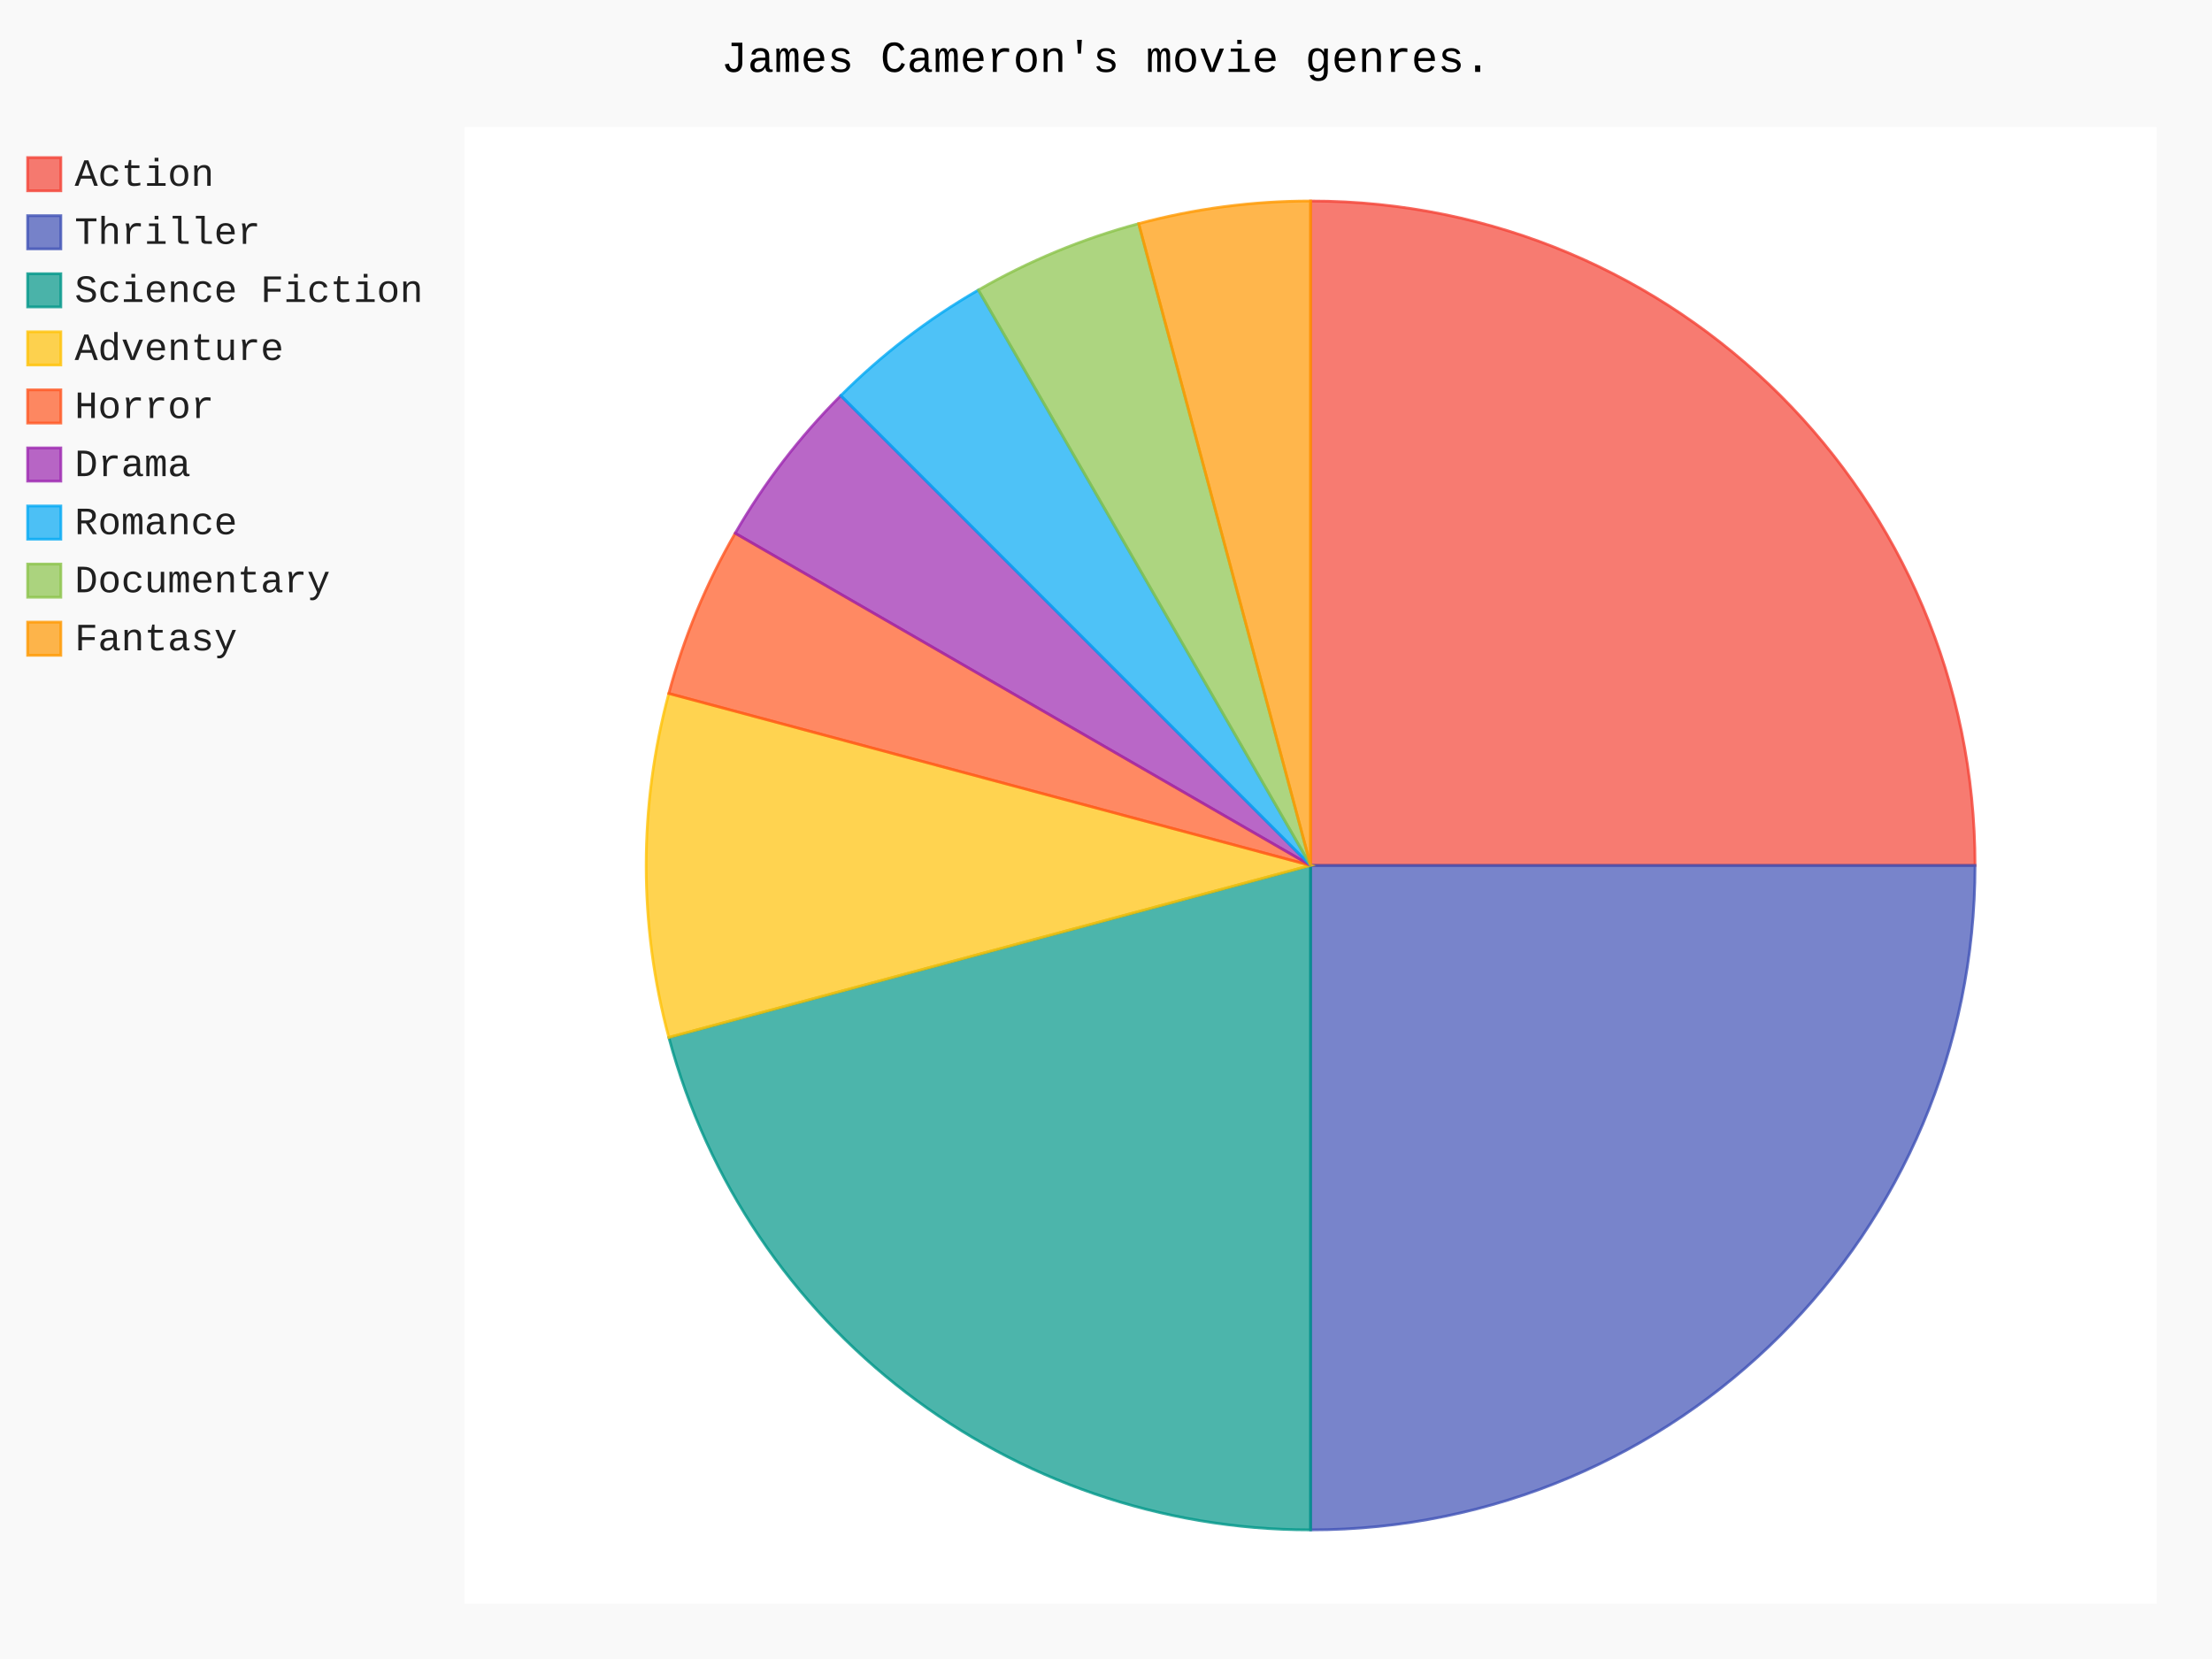
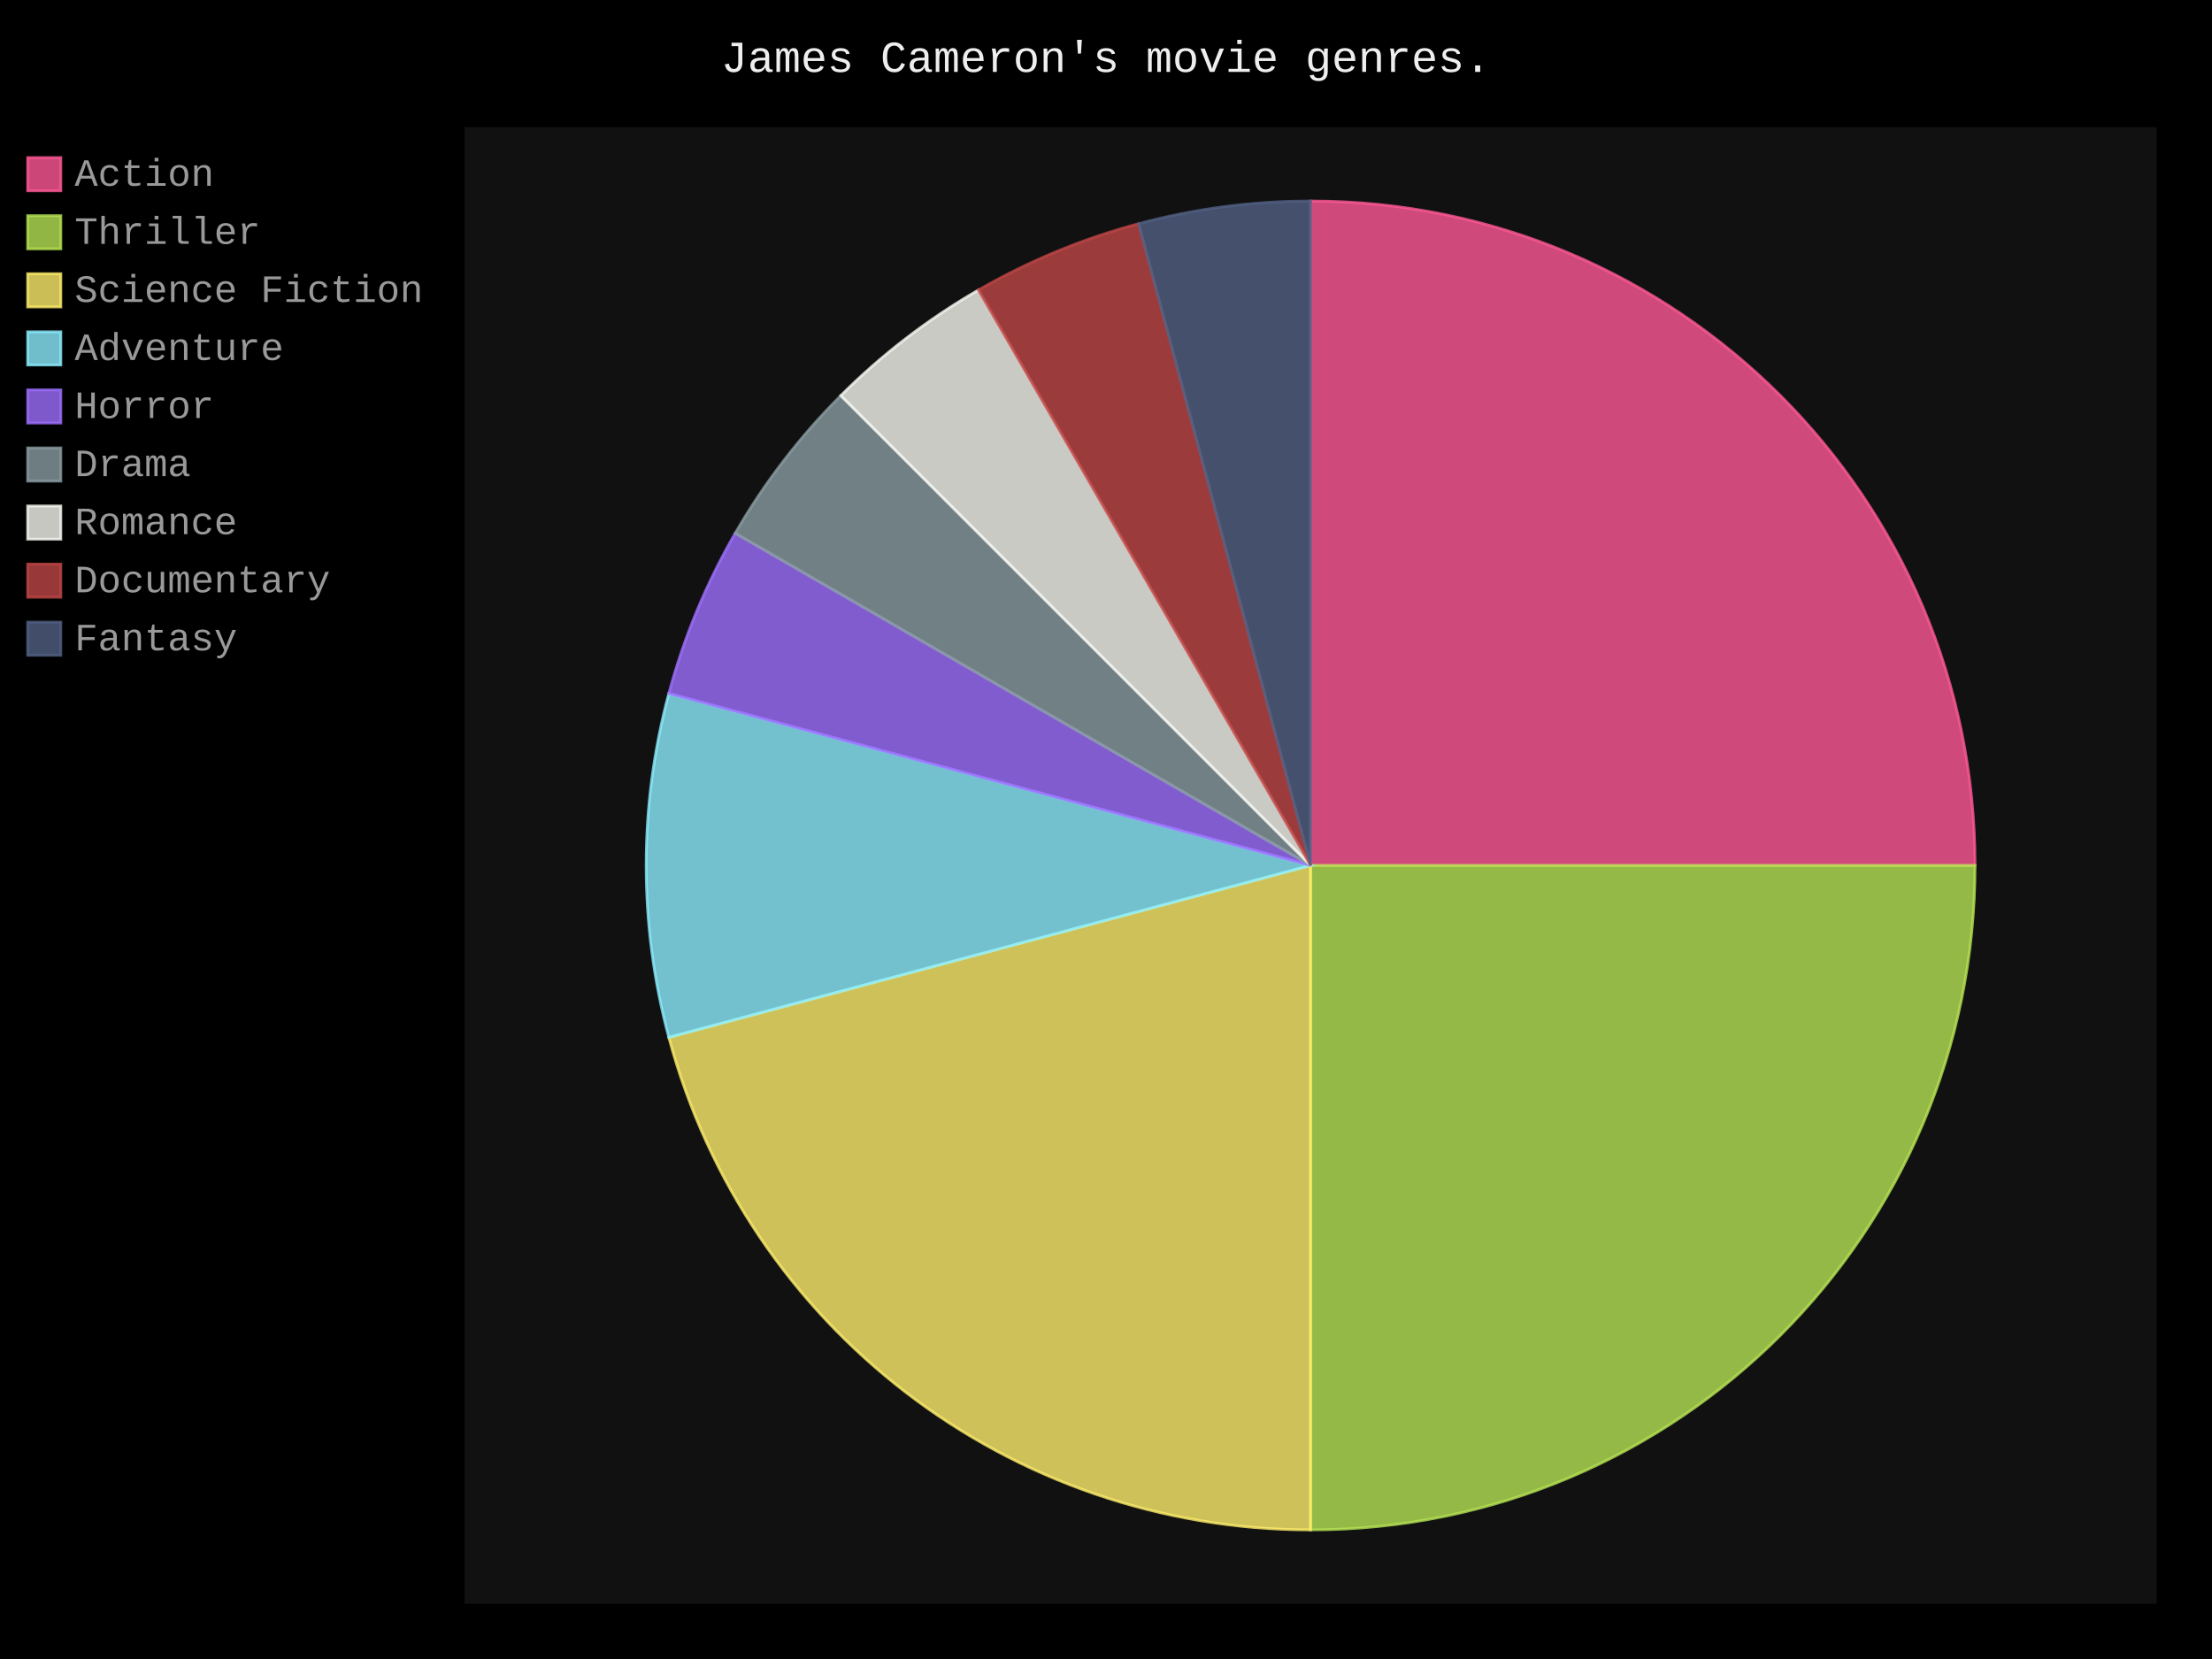
- <svg xmlns="http://www.w3.org/2000/svg" id="chart-abe84d5e-2126-4c70-9f84-131376a90262" class="pygal-chart" viewBox="0 0 800 600">
+ <svg xmlns="http://www.w3.org/2000/svg" id="chart-7e7e6638-0e9e-499a-840e-5f35e1a22106" class="pygal-chart" viewBox="0 0 800 600">
  <defs>
-     <style type="text/css">#chart-abe84d5e-2126-4c70-9f84-131376a90262{-webkit-user-select:none;-webkit-font-smoothing:antialiased;font-family:Consolas,"Liberation Mono",Menlo,Courier,monospace}#chart-abe84d5e-2126-4c70-9f84-131376a90262 .title{font-family:Consolas,"Liberation Mono",Menlo,Courier,monospace;font-size:16px}#chart-abe84d5e-2126-4c70-9f84-131376a90262 .legends .legend text{font-family:Consolas,"Liberation Mono",Menlo,Courier,monospace;font-size:14px}#chart-abe84d5e-2126-4c70-9f84-131376a90262 .axis text{font-family:Consolas,"Liberation Mono",Menlo,Courier,monospace;font-size:10px}#chart-abe84d5e-2126-4c70-9f84-131376a90262 .axis text.major{font-family:Consolas,"Liberation Mono",Menlo,Courier,monospace;font-size:10px}#chart-abe84d5e-2126-4c70-9f84-131376a90262 .text-overlay text.value{font-family:Consolas,"Liberation Mono",Menlo,Courier,monospace;font-size:16px}#chart-abe84d5e-2126-4c70-9f84-131376a90262 .text-overlay text.label{font-family:Consolas,"Liberation Mono",Menlo,Courier,monospace;font-size:10px}#chart-abe84d5e-2126-4c70-9f84-131376a90262 .tooltip{font-family:Consolas,"Liberation Mono",Menlo,Courier,monospace;font-size:14px}#chart-abe84d5e-2126-4c70-9f84-131376a90262 text.no_data{font-family:Consolas,"Liberation Mono",Menlo,Courier,monospace;font-size:64px}
- #chart-abe84d5e-2126-4c70-9f84-131376a90262{background-color:rgba(249,249,249,1)}#chart-abe84d5e-2126-4c70-9f84-131376a90262 path,#chart-abe84d5e-2126-4c70-9f84-131376a90262 line,#chart-abe84d5e-2126-4c70-9f84-131376a90262 rect,#chart-abe84d5e-2126-4c70-9f84-131376a90262 circle{-webkit-transition:150ms;-moz-transition:150ms;transition:150ms}#chart-abe84d5e-2126-4c70-9f84-131376a90262 .graph &gt; .background{fill:rgba(249,249,249,1)}#chart-abe84d5e-2126-4c70-9f84-131376a90262 .plot &gt; .background{fill:rgba(255,255,255,1)}#chart-abe84d5e-2126-4c70-9f84-131376a90262 .graph{fill:rgba(0,0,0,.87)}#chart-abe84d5e-2126-4c70-9f84-131376a90262 text.no_data{fill:rgba(0,0,0,1)}#chart-abe84d5e-2126-4c70-9f84-131376a90262 .title{fill:rgba(0,0,0,1)}#chart-abe84d5e-2126-4c70-9f84-131376a90262 .legends .legend text{fill:rgba(0,0,0,.87)}#chart-abe84d5e-2126-4c70-9f84-131376a90262 .legends .legend:hover text{fill:rgba(0,0,0,1)}#chart-abe84d5e-2126-4c70-9f84-131376a90262 .axis .line{stroke:rgba(0,0,0,1)}#chart-abe84d5e-2126-4c70-9f84-131376a90262 .axis .guide.line{stroke:rgba(0,0,0,.54)}#chart-abe84d5e-2126-4c70-9f84-131376a90262 .axis .major.line{stroke:rgba(0,0,0,.87)}#chart-abe84d5e-2126-4c70-9f84-131376a90262 .axis text.major{fill:rgba(0,0,0,1)}#chart-abe84d5e-2126-4c70-9f84-131376a90262 .axis.y .guides:hover .guide.line,#chart-abe84d5e-2126-4c70-9f84-131376a90262 .line-graph .axis.x .guides:hover .guide.line,#chart-abe84d5e-2126-4c70-9f84-131376a90262 .stackedline-graph .axis.x .guides:hover .guide.line,#chart-abe84d5e-2126-4c70-9f84-131376a90262 .xy-graph .axis.x .guides:hover .guide.line{stroke:rgba(0,0,0,1)}#chart-abe84d5e-2126-4c70-9f84-131376a90262 .axis .guides:hover text{fill:rgba(0,0,0,1)}#chart-abe84d5e-2126-4c70-9f84-131376a90262 .reactive{fill-opacity:.7;stroke-opacity:.8}#chart-abe84d5e-2126-4c70-9f84-131376a90262 .ci{stroke:rgba(0,0,0,.87)}#chart-abe84d5e-2126-4c70-9f84-131376a90262 .reactive.active,#chart-abe84d5e-2126-4c70-9f84-131376a90262 .active .reactive{fill-opacity:.8;stroke-opacity:.9;stroke-width:4}#chart-abe84d5e-2126-4c70-9f84-131376a90262 .ci .reactive.active{stroke-width:1.5}#chart-abe84d5e-2126-4c70-9f84-131376a90262 .series text{fill:rgba(0,0,0,1)}#chart-abe84d5e-2126-4c70-9f84-131376a90262 .tooltip rect{fill:rgba(255,255,255,1);stroke:rgba(0,0,0,1);-webkit-transition:opacity 150ms;-moz-transition:opacity 150ms;transition:opacity 150ms}#chart-abe84d5e-2126-4c70-9f84-131376a90262 .tooltip .label{fill:rgba(0,0,0,.87)}#chart-abe84d5e-2126-4c70-9f84-131376a90262 .tooltip .label{fill:rgba(0,0,0,.87)}#chart-abe84d5e-2126-4c70-9f84-131376a90262 .tooltip .legend{font-size:.8em;fill:rgba(0,0,0,.54)}#chart-abe84d5e-2126-4c70-9f84-131376a90262 .tooltip .x_label{font-size:.6em;fill:rgba(0,0,0,1)}#chart-abe84d5e-2126-4c70-9f84-131376a90262 .tooltip .xlink{font-size:.5em;text-decoration:underline}#chart-abe84d5e-2126-4c70-9f84-131376a90262 .tooltip .value{font-size:1.5em}#chart-abe84d5e-2126-4c70-9f84-131376a90262 .bound{font-size:.5em}#chart-abe84d5e-2126-4c70-9f84-131376a90262 .max-value{font-size:.75em;fill:rgba(0,0,0,.54)}#chart-abe84d5e-2126-4c70-9f84-131376a90262 .map-element{fill:rgba(255,255,255,1);stroke:rgba(0,0,0,.54) !important}#chart-abe84d5e-2126-4c70-9f84-131376a90262 .map-element .reactive{fill-opacity:inherit;stroke-opacity:inherit}#chart-abe84d5e-2126-4c70-9f84-131376a90262 .color-0,#chart-abe84d5e-2126-4c70-9f84-131376a90262 .color-0 a:visited{stroke:#F44336;fill:#F44336}#chart-abe84d5e-2126-4c70-9f84-131376a90262 .color-1,#chart-abe84d5e-2126-4c70-9f84-131376a90262 .color-1 a:visited{stroke:#3F51B5;fill:#3F51B5}#chart-abe84d5e-2126-4c70-9f84-131376a90262 .color-2,#chart-abe84d5e-2126-4c70-9f84-131376a90262 .color-2 a:visited{stroke:#009688;fill:#009688}#chart-abe84d5e-2126-4c70-9f84-131376a90262 .color-3,#chart-abe84d5e-2126-4c70-9f84-131376a90262 .color-3 a:visited{stroke:#FFC107;fill:#FFC107}#chart-abe84d5e-2126-4c70-9f84-131376a90262 .color-4,#chart-abe84d5e-2126-4c70-9f84-131376a90262 .color-4 a:visited{stroke:#FF5722;fill:#FF5722}#chart-abe84d5e-2126-4c70-9f84-131376a90262 .color-5,#chart-abe84d5e-2126-4c70-9f84-131376a90262 .color-5 a:visited{stroke:#9C27B0;fill:#9C27B0}#chart-abe84d5e-2126-4c70-9f84-131376a90262 .color-6,#chart-abe84d5e-2126-4c70-9f84-131376a90262 .color-6 a:visited{stroke:#03A9F4;fill:#03A9F4}#chart-abe84d5e-2126-4c70-9f84-131376a90262 .color-7,#chart-abe84d5e-2126-4c70-9f84-131376a90262 .color-7 a:visited{stroke:#8BC34A;fill:#8BC34A}#chart-abe84d5e-2126-4c70-9f84-131376a90262 .color-8,#chart-abe84d5e-2126-4c70-9f84-131376a90262 .color-8 a:visited{stroke:#FF9800;fill:#FF9800}#chart-abe84d5e-2126-4c70-9f84-131376a90262 .text-overlay .color-0 text{fill:black}#chart-abe84d5e-2126-4c70-9f84-131376a90262 .text-overlay .color-1 text{fill:black}#chart-abe84d5e-2126-4c70-9f84-131376a90262 .text-overlay .color-2 text{fill:black}#chart-abe84d5e-2126-4c70-9f84-131376a90262 .text-overlay .color-3 text{fill:black}#chart-abe84d5e-2126-4c70-9f84-131376a90262 .text-overlay .color-4 text{fill:black}#chart-abe84d5e-2126-4c70-9f84-131376a90262 .text-overlay .color-5 text{fill:black}#chart-abe84d5e-2126-4c70-9f84-131376a90262 .text-overlay .color-6 text{fill:black}#chart-abe84d5e-2126-4c70-9f84-131376a90262 .text-overlay .color-7 text{fill:black}#chart-abe84d5e-2126-4c70-9f84-131376a90262 .text-overlay .color-8 text{fill:black}
- #chart-abe84d5e-2126-4c70-9f84-131376a90262 text.no_data{text-anchor:middle}#chart-abe84d5e-2126-4c70-9f84-131376a90262 .guide.line{fill:none}#chart-abe84d5e-2126-4c70-9f84-131376a90262 .centered{text-anchor:middle}#chart-abe84d5e-2126-4c70-9f84-131376a90262 .title{text-anchor:middle}#chart-abe84d5e-2126-4c70-9f84-131376a90262 .legends .legend text{fill-opacity:1}#chart-abe84d5e-2126-4c70-9f84-131376a90262 .axis.x text{text-anchor:middle}#chart-abe84d5e-2126-4c70-9f84-131376a90262 .axis.x:not(.web) text[transform]{text-anchor:start}#chart-abe84d5e-2126-4c70-9f84-131376a90262 .axis.x:not(.web) text[transform].backwards{text-anchor:end}#chart-abe84d5e-2126-4c70-9f84-131376a90262 .axis.y text{text-anchor:end}#chart-abe84d5e-2126-4c70-9f84-131376a90262 .axis.y text[transform].backwards{text-anchor:start}#chart-abe84d5e-2126-4c70-9f84-131376a90262 .axis.y2 text{text-anchor:start}#chart-abe84d5e-2126-4c70-9f84-131376a90262 .axis.y2 text[transform].backwards{text-anchor:end}#chart-abe84d5e-2126-4c70-9f84-131376a90262 .axis .guide.line{stroke-dasharray:4,4}#chart-abe84d5e-2126-4c70-9f84-131376a90262 .axis .major.guide.line{stroke-dasharray:6,6}#chart-abe84d5e-2126-4c70-9f84-131376a90262 .horizontal .axis.y .guide.line,#chart-abe84d5e-2126-4c70-9f84-131376a90262 .horizontal .axis.y2 .guide.line,#chart-abe84d5e-2126-4c70-9f84-131376a90262 .vertical .axis.x .guide.line{opacity:0}#chart-abe84d5e-2126-4c70-9f84-131376a90262 .horizontal .axis.always_show .guide.line,#chart-abe84d5e-2126-4c70-9f84-131376a90262 .vertical .axis.always_show .guide.line{opacity:1 !important}#chart-abe84d5e-2126-4c70-9f84-131376a90262 .axis.y .guides:hover .guide.line,#chart-abe84d5e-2126-4c70-9f84-131376a90262 .axis.y2 .guides:hover .guide.line,#chart-abe84d5e-2126-4c70-9f84-131376a90262 .axis.x .guides:hover .guide.line{opacity:1}#chart-abe84d5e-2126-4c70-9f84-131376a90262 .axis .guides:hover text{opacity:1}#chart-abe84d5e-2126-4c70-9f84-131376a90262 .nofill{fill:none}#chart-abe84d5e-2126-4c70-9f84-131376a90262 .subtle-fill{fill-opacity:.2}#chart-abe84d5e-2126-4c70-9f84-131376a90262 .dot{stroke-width:1px;fill-opacity:1}#chart-abe84d5e-2126-4c70-9f84-131376a90262 .dot.active{stroke-width:5px}#chart-abe84d5e-2126-4c70-9f84-131376a90262 .dot.negative{fill:transparent}#chart-abe84d5e-2126-4c70-9f84-131376a90262 text,#chart-abe84d5e-2126-4c70-9f84-131376a90262 tspan{stroke:none !important}#chart-abe84d5e-2126-4c70-9f84-131376a90262 .series text.active{opacity:1}#chart-abe84d5e-2126-4c70-9f84-131376a90262 .tooltip rect{fill-opacity:.95;stroke-width:.5}#chart-abe84d5e-2126-4c70-9f84-131376a90262 .tooltip text{fill-opacity:1}#chart-abe84d5e-2126-4c70-9f84-131376a90262 .showable{visibility:hidden}#chart-abe84d5e-2126-4c70-9f84-131376a90262 .showable.shown{visibility:visible}#chart-abe84d5e-2126-4c70-9f84-131376a90262 .gauge-background{fill:rgba(229,229,229,1);stroke:none}#chart-abe84d5e-2126-4c70-9f84-131376a90262 .bg-lines{stroke:rgba(249,249,249,1);stroke-width:2px}</style>
+     <style type="text/css">#chart-7e7e6638-0e9e-499a-840e-5f35e1a22106{-webkit-user-select:none;-webkit-font-smoothing:antialiased;font-family:Consolas,"Liberation Mono",Menlo,Courier,monospace}#chart-7e7e6638-0e9e-499a-840e-5f35e1a22106 .title{font-family:Consolas,"Liberation Mono",Menlo,Courier,monospace;font-size:16px}#chart-7e7e6638-0e9e-499a-840e-5f35e1a22106 .legends .legend text{font-family:Consolas,"Liberation Mono",Menlo,Courier,monospace;font-size:14px}#chart-7e7e6638-0e9e-499a-840e-5f35e1a22106 .axis text{font-family:Consolas,"Liberation Mono",Menlo,Courier,monospace;font-size:10px}#chart-7e7e6638-0e9e-499a-840e-5f35e1a22106 .axis text.major{font-family:Consolas,"Liberation Mono",Menlo,Courier,monospace;font-size:10px}#chart-7e7e6638-0e9e-499a-840e-5f35e1a22106 .text-overlay text.value{font-family:Consolas,"Liberation Mono",Menlo,Courier,monospace;font-size:16px}#chart-7e7e6638-0e9e-499a-840e-5f35e1a22106 .text-overlay text.label{font-family:Consolas,"Liberation Mono",Menlo,Courier,monospace;font-size:10px}#chart-7e7e6638-0e9e-499a-840e-5f35e1a22106 .tooltip{font-family:Consolas,"Liberation Mono",Menlo,Courier,monospace;font-size:14px}#chart-7e7e6638-0e9e-499a-840e-5f35e1a22106 text.no_data{font-family:Consolas,"Liberation Mono",Menlo,Courier,monospace;font-size:64px}
+ #chart-7e7e6638-0e9e-499a-840e-5f35e1a22106{background-color:black}#chart-7e7e6638-0e9e-499a-840e-5f35e1a22106 path,#chart-7e7e6638-0e9e-499a-840e-5f35e1a22106 line,#chart-7e7e6638-0e9e-499a-840e-5f35e1a22106 rect,#chart-7e7e6638-0e9e-499a-840e-5f35e1a22106 circle{-webkit-transition:250ms;-moz-transition:250ms;transition:250ms}#chart-7e7e6638-0e9e-499a-840e-5f35e1a22106 .graph &gt; .background{fill:black}#chart-7e7e6638-0e9e-499a-840e-5f35e1a22106 .plot &gt; .background{fill:#111}#chart-7e7e6638-0e9e-499a-840e-5f35e1a22106 .graph{fill:#999}#chart-7e7e6638-0e9e-499a-840e-5f35e1a22106 text.no_data{fill:#eee}#chart-7e7e6638-0e9e-499a-840e-5f35e1a22106 .title{fill:#eee}#chart-7e7e6638-0e9e-499a-840e-5f35e1a22106 .legends .legend text{fill:#999}#chart-7e7e6638-0e9e-499a-840e-5f35e1a22106 .legends .legend:hover text{fill:#eee}#chart-7e7e6638-0e9e-499a-840e-5f35e1a22106 .axis .line{stroke:#eee}#chart-7e7e6638-0e9e-499a-840e-5f35e1a22106 .axis .guide.line{stroke:#555}#chart-7e7e6638-0e9e-499a-840e-5f35e1a22106 .axis .major.line{stroke:#999}#chart-7e7e6638-0e9e-499a-840e-5f35e1a22106 .axis text.major{fill:#eee}#chart-7e7e6638-0e9e-499a-840e-5f35e1a22106 .axis.y .guides:hover .guide.line,#chart-7e7e6638-0e9e-499a-840e-5f35e1a22106 .line-graph .axis.x .guides:hover .guide.line,#chart-7e7e6638-0e9e-499a-840e-5f35e1a22106 .stackedline-graph .axis.x .guides:hover .guide.line,#chart-7e7e6638-0e9e-499a-840e-5f35e1a22106 .xy-graph .axis.x .guides:hover .guide.line{stroke:#eee}#chart-7e7e6638-0e9e-499a-840e-5f35e1a22106 .axis .guides:hover text{fill:#eee}#chart-7e7e6638-0e9e-499a-840e-5f35e1a22106 .reactive{fill-opacity:.8;stroke-opacity:.8}#chart-7e7e6638-0e9e-499a-840e-5f35e1a22106 .ci{stroke:#999}#chart-7e7e6638-0e9e-499a-840e-5f35e1a22106 .reactive.active,#chart-7e7e6638-0e9e-499a-840e-5f35e1a22106 .active .reactive{fill-opacity:.4;stroke-opacity:.9;stroke-width:4}#chart-7e7e6638-0e9e-499a-840e-5f35e1a22106 .ci .reactive.active{stroke-width:1.5}#chart-7e7e6638-0e9e-499a-840e-5f35e1a22106 .series text{fill:#eee}#chart-7e7e6638-0e9e-499a-840e-5f35e1a22106 .tooltip rect{fill:#111;stroke:#eee;-webkit-transition:opacity 250ms;-moz-transition:opacity 250ms;transition:opacity 250ms}#chart-7e7e6638-0e9e-499a-840e-5f35e1a22106 .tooltip .label{fill:#999}#chart-7e7e6638-0e9e-499a-840e-5f35e1a22106 .tooltip .label{fill:#999}#chart-7e7e6638-0e9e-499a-840e-5f35e1a22106 .tooltip .legend{font-size:.8em;fill:#555}#chart-7e7e6638-0e9e-499a-840e-5f35e1a22106 .tooltip .x_label{font-size:.6em;fill:#eee}#chart-7e7e6638-0e9e-499a-840e-5f35e1a22106 .tooltip .xlink{font-size:.5em;text-decoration:underline}#chart-7e7e6638-0e9e-499a-840e-5f35e1a22106 .tooltip .value{font-size:1.5em}#chart-7e7e6638-0e9e-499a-840e-5f35e1a22106 .bound{font-size:.5em}#chart-7e7e6638-0e9e-499a-840e-5f35e1a22106 .max-value{font-size:.75em;fill:#555}#chart-7e7e6638-0e9e-499a-840e-5f35e1a22106 .map-element{fill:#111;stroke:#555 !important}#chart-7e7e6638-0e9e-499a-840e-5f35e1a22106 .map-element .reactive{fill-opacity:inherit;stroke-opacity:inherit}#chart-7e7e6638-0e9e-499a-840e-5f35e1a22106 .color-0,#chart-7e7e6638-0e9e-499a-840e-5f35e1a22106 .color-0 a:visited{stroke:#ff5995;fill:#ff5995}#chart-7e7e6638-0e9e-499a-840e-5f35e1a22106 .color-1,#chart-7e7e6638-0e9e-499a-840e-5f35e1a22106 .color-1 a:visited{stroke:#b6e354;fill:#b6e354}#chart-7e7e6638-0e9e-499a-840e-5f35e1a22106 .color-2,#chart-7e7e6638-0e9e-499a-840e-5f35e1a22106 .color-2 a:visited{stroke:#feed6c;fill:#feed6c}#chart-7e7e6638-0e9e-499a-840e-5f35e1a22106 .color-3,#chart-7e7e6638-0e9e-499a-840e-5f35e1a22106 .color-3 a:visited{stroke:#8cedff;fill:#8cedff}#chart-7e7e6638-0e9e-499a-840e-5f35e1a22106 .color-4,#chart-7e7e6638-0e9e-499a-840e-5f35e1a22106 .color-4 a:visited{stroke:#9e6ffe;fill:#9e6ffe}#chart-7e7e6638-0e9e-499a-840e-5f35e1a22106 .color-5,#chart-7e7e6638-0e9e-499a-840e-5f35e1a22106 .color-5 a:visited{stroke:#899ca1;fill:#899ca1}#chart-7e7e6638-0e9e-499a-840e-5f35e1a22106 .color-6,#chart-7e7e6638-0e9e-499a-840e-5f35e1a22106 .color-6 a:visited{stroke:#f8f8f2;fill:#f8f8f2}#chart-7e7e6638-0e9e-499a-840e-5f35e1a22106 .color-7,#chart-7e7e6638-0e9e-499a-840e-5f35e1a22106 .color-7 a:visited{stroke:#bf4646;fill:#bf4646}#chart-7e7e6638-0e9e-499a-840e-5f35e1a22106 .color-8,#chart-7e7e6638-0e9e-499a-840e-5f35e1a22106 .color-8 a:visited{stroke:#516083;fill:#516083}#chart-7e7e6638-0e9e-499a-840e-5f35e1a22106 .text-overlay .color-0 text{fill:black}#chart-7e7e6638-0e9e-499a-840e-5f35e1a22106 .text-overlay .color-1 text{fill:black}#chart-7e7e6638-0e9e-499a-840e-5f35e1a22106 .text-overlay .color-2 text{fill:black}#chart-7e7e6638-0e9e-499a-840e-5f35e1a22106 .text-overlay .color-3 text{fill:black}#chart-7e7e6638-0e9e-499a-840e-5f35e1a22106 .text-overlay .color-4 text{fill:black}#chart-7e7e6638-0e9e-499a-840e-5f35e1a22106 .text-overlay .color-5 text{fill:black}#chart-7e7e6638-0e9e-499a-840e-5f35e1a22106 .text-overlay .color-6 text{fill:black}#chart-7e7e6638-0e9e-499a-840e-5f35e1a22106 .text-overlay .color-7 text{fill:black}#chart-7e7e6638-0e9e-499a-840e-5f35e1a22106 .text-overlay .color-8 text{fill:black}
+ #chart-7e7e6638-0e9e-499a-840e-5f35e1a22106 text.no_data{text-anchor:middle}#chart-7e7e6638-0e9e-499a-840e-5f35e1a22106 .guide.line{fill:none}#chart-7e7e6638-0e9e-499a-840e-5f35e1a22106 .centered{text-anchor:middle}#chart-7e7e6638-0e9e-499a-840e-5f35e1a22106 .title{text-anchor:middle}#chart-7e7e6638-0e9e-499a-840e-5f35e1a22106 .legends .legend text{fill-opacity:1}#chart-7e7e6638-0e9e-499a-840e-5f35e1a22106 .axis.x text{text-anchor:middle}#chart-7e7e6638-0e9e-499a-840e-5f35e1a22106 .axis.x:not(.web) text[transform]{text-anchor:start}#chart-7e7e6638-0e9e-499a-840e-5f35e1a22106 .axis.x:not(.web) text[transform].backwards{text-anchor:end}#chart-7e7e6638-0e9e-499a-840e-5f35e1a22106 .axis.y text{text-anchor:end}#chart-7e7e6638-0e9e-499a-840e-5f35e1a22106 .axis.y text[transform].backwards{text-anchor:start}#chart-7e7e6638-0e9e-499a-840e-5f35e1a22106 .axis.y2 text{text-anchor:start}#chart-7e7e6638-0e9e-499a-840e-5f35e1a22106 .axis.y2 text[transform].backwards{text-anchor:end}#chart-7e7e6638-0e9e-499a-840e-5f35e1a22106 .axis .guide.line{stroke-dasharray:4,4}#chart-7e7e6638-0e9e-499a-840e-5f35e1a22106 .axis .major.guide.line{stroke-dasharray:6,6}#chart-7e7e6638-0e9e-499a-840e-5f35e1a22106 .horizontal .axis.y .guide.line,#chart-7e7e6638-0e9e-499a-840e-5f35e1a22106 .horizontal .axis.y2 .guide.line,#chart-7e7e6638-0e9e-499a-840e-5f35e1a22106 .vertical .axis.x .guide.line{opacity:0}#chart-7e7e6638-0e9e-499a-840e-5f35e1a22106 .horizontal .axis.always_show .guide.line,#chart-7e7e6638-0e9e-499a-840e-5f35e1a22106 .vertical .axis.always_show .guide.line{opacity:1 !important}#chart-7e7e6638-0e9e-499a-840e-5f35e1a22106 .axis.y .guides:hover .guide.line,#chart-7e7e6638-0e9e-499a-840e-5f35e1a22106 .axis.y2 .guides:hover .guide.line,#chart-7e7e6638-0e9e-499a-840e-5f35e1a22106 .axis.x .guides:hover .guide.line{opacity:1}#chart-7e7e6638-0e9e-499a-840e-5f35e1a22106 .axis .guides:hover text{opacity:1}#chart-7e7e6638-0e9e-499a-840e-5f35e1a22106 .nofill{fill:none}#chart-7e7e6638-0e9e-499a-840e-5f35e1a22106 .subtle-fill{fill-opacity:.2}#chart-7e7e6638-0e9e-499a-840e-5f35e1a22106 .dot{stroke-width:1px;fill-opacity:1}#chart-7e7e6638-0e9e-499a-840e-5f35e1a22106 .dot.active{stroke-width:5px}#chart-7e7e6638-0e9e-499a-840e-5f35e1a22106 .dot.negative{fill:transparent}#chart-7e7e6638-0e9e-499a-840e-5f35e1a22106 text,#chart-7e7e6638-0e9e-499a-840e-5f35e1a22106 tspan{stroke:none !important}#chart-7e7e6638-0e9e-499a-840e-5f35e1a22106 .series text.active{opacity:1}#chart-7e7e6638-0e9e-499a-840e-5f35e1a22106 .tooltip rect{fill-opacity:.95;stroke-width:.5}#chart-7e7e6638-0e9e-499a-840e-5f35e1a22106 .tooltip text{fill-opacity:1}#chart-7e7e6638-0e9e-499a-840e-5f35e1a22106 .showable{visibility:hidden}#chart-7e7e6638-0e9e-499a-840e-5f35e1a22106 .showable.shown{visibility:visible}#chart-7e7e6638-0e9e-499a-840e-5f35e1a22106 .gauge-background{fill:rgba(229,229,229,1);stroke:none}#chart-7e7e6638-0e9e-499a-840e-5f35e1a22106 .bg-lines{stroke:black;stroke-width:2px}</style>
  </defs>
  <g class="graph pie-graph vertical">
    <rect class="background" height="600" width="800" x="0" y="0" />
    <g class="plot" transform="translate(168, 46)">
      <rect class="background" height="534" width="612.0" x="0" y="0" />
      <g class="series serie-0 color-0">
        <g class="slices">
          <g class="slice">
            <path class="slice reactive tooltip-trigger" d="M306 26.7 A240.3 240.3 0 0 1 546.3 267 L306 267 A0 0 0 0 0 306 267 z" />
          </g>
        </g>
      </g>
      <g class="series serie-1 color-1">
        <g class="slices">
          <g class="slice">
            <path class="slice reactive tooltip-trigger" d="M546.3 267 A240.3 240.3 0 0 1 306 507.3 L306 267 A0 0 0 0 0 306 267 z" />
          </g>
        </g>
      </g>
      <g class="series serie-2 color-2">
        <g class="slices">
          <g class="slice">
            <path class="slice reactive tooltip-trigger" d="M306 507.3 A240.3 240.3 0 0 1 73.888 329.194 L306 267 A0 0 0 0 0 306 267 z" />
          </g>
        </g>
      </g>
      <g class="series serie-3 color-3">
        <g class="slices">
          <g class="slice">
            <path class="slice reactive tooltip-trigger" d="M73.888 329.194 A240.3 240.3 0 0 1 73.888 204.806 L306 267 A0 0 0 0 0 306 267 z" />
          </g>
        </g>
      </g>
      <g class="series serie-4 color-4">
        <g class="slices">
          <g class="slice">
            <path class="slice reactive tooltip-trigger" d="M73.888 204.806 A240.3 240.3 0 0 1 97.894 146.85 L306 267 A0 0 0 0 0 306 267 z" />
          </g>
        </g>
      </g>
      <g class="series serie-5 color-5">
        <g class="slices">
          <g class="slice">
            <path class="slice reactive tooltip-trigger" d="M97.894 146.85 A240.3 240.3 0 0 1 136.082 97.082 L306 267 A0 0 0 0 0 306 267 z" />
          </g>
        </g>
      </g>
      <g class="series serie-6 color-6">
        <g class="slices">
          <g class="slice">
            <path class="slice reactive tooltip-trigger" d="M136.082 97.082 A240.3 240.3 0 0 1 185.85 58.894 L306 267 A0 0 0 0 0 306 267 z" />
          </g>
        </g>
      </g>
      <g class="series serie-7 color-7">
        <g class="slices">
          <g class="slice">
            <path class="slice reactive tooltip-trigger" d="M185.85 58.894 A240.3 240.3 0 0 1 243.806 34.888 L306 267 A0 0 0 0 0 306 267 z" />
          </g>
        </g>
      </g>
      <g class="series serie-8 color-8">
        <g class="slices">
          <g class="slice">
            <path class="slice reactive tooltip-trigger" d="M243.806 34.888 A240.3 240.3 0 0 1 306 26.7 L306 267 A0 0 0 0 0 306 267 z" />
          </g>
        </g>
      </g>
    </g>
    <g class="titles">
      <text class="title plot_title" x="400.0" y="26">James Cameron's movie genres.</text>
    </g>
    <g class="plot overlay" transform="translate(168, 46)">
      <g class="series serie-0 color-0" />
      <g class="series serie-1 color-1" />
      <g class="series serie-2 color-2" />
      <g class="series serie-3 color-3" />
      <g class="series serie-4 color-4" />
      <g class="series serie-5 color-5" />
      <g class="series serie-6 color-6" />
      <g class="series serie-7 color-7" />
      <g class="series serie-8 color-8" />
    </g>
    <g class="plot text-overlay" transform="translate(168, 46)">
      <g class="series serie-0 color-0" />
      <g class="series serie-1 color-1" />
      <g class="series serie-2 color-2" />
      <g class="series serie-3 color-3" />
      <g class="series serie-4 color-4" />
      <g class="series serie-5 color-5" />
      <g class="series serie-6 color-6" />
      <g class="series serie-7 color-7" />
      <g class="series serie-8 color-8" />
    </g>
    <g class="plot tooltip-overlay" transform="translate(168, 46)">
      <g class="tooltip" style="opacity: 0" transform="translate(0 0)">
        <rect class="tooltip-box" height="0" rx="0" ry="0" width="0" />
        <g class="text" />
      </g>
    </g>
    <g class="legends" transform="translate(10, 56)">
      <g class="legend reactive activate-serie" id="activate-serie-0">
        <rect class="color-0 reactive" height="12" width="12" x="0.0" y="1.0" />
        <text x="17.0" y="11.2">Action</text>
      </g>
      <g class="legend reactive activate-serie" id="activate-serie-1">
        <rect class="color-1 reactive" height="12" width="12" x="0.0" y="22.0" />
        <text x="17.0" y="32.2">Thriller</text>
      </g>
      <g class="legend reactive activate-serie" id="activate-serie-2">
        <rect class="color-2 reactive" height="12" width="12" x="0.0" y="43.0" />
        <text x="17.0" y="53.2">Science Fiction</text>
      </g>
      <g class="legend reactive activate-serie" id="activate-serie-3">
        <rect class="color-3 reactive" height="12" width="12" x="0.0" y="64.0" />
        <text x="17.0" y="74.2">Adventure</text>
      </g>
      <g class="legend reactive activate-serie" id="activate-serie-4">
        <rect class="color-4 reactive" height="12" width="12" x="0.0" y="85.0" />
        <text x="17.0" y="95.2">Horror</text>
      </g>
      <g class="legend reactive activate-serie" id="activate-serie-5">
        <rect class="color-5 reactive" height="12" width="12" x="0.0" y="106.0" />
        <text x="17.0" y="116.2">Drama</text>
      </g>
      <g class="legend reactive activate-serie" id="activate-serie-6">
        <rect class="color-6 reactive" height="12" width="12" x="0.0" y="127.0" />
        <text x="17.0" y="137.2">Romance</text>
      </g>
      <g class="legend reactive activate-serie" id="activate-serie-7">
        <rect class="color-7 reactive" height="12" width="12" x="0.0" y="148.0" />
        <text x="17.0" y="158.2">Documentary</text>
      </g>
      <g class="legend reactive activate-serie" id="activate-serie-8">
        <rect class="color-8 reactive" height="12" width="12" x="0.0" y="169.0" />
        <text x="17.0" y="179.2">Fantasy</text>
      </g>
    </g>
    <g class="legends" transform="translate(790, 56)" />
  </g>
</svg>
